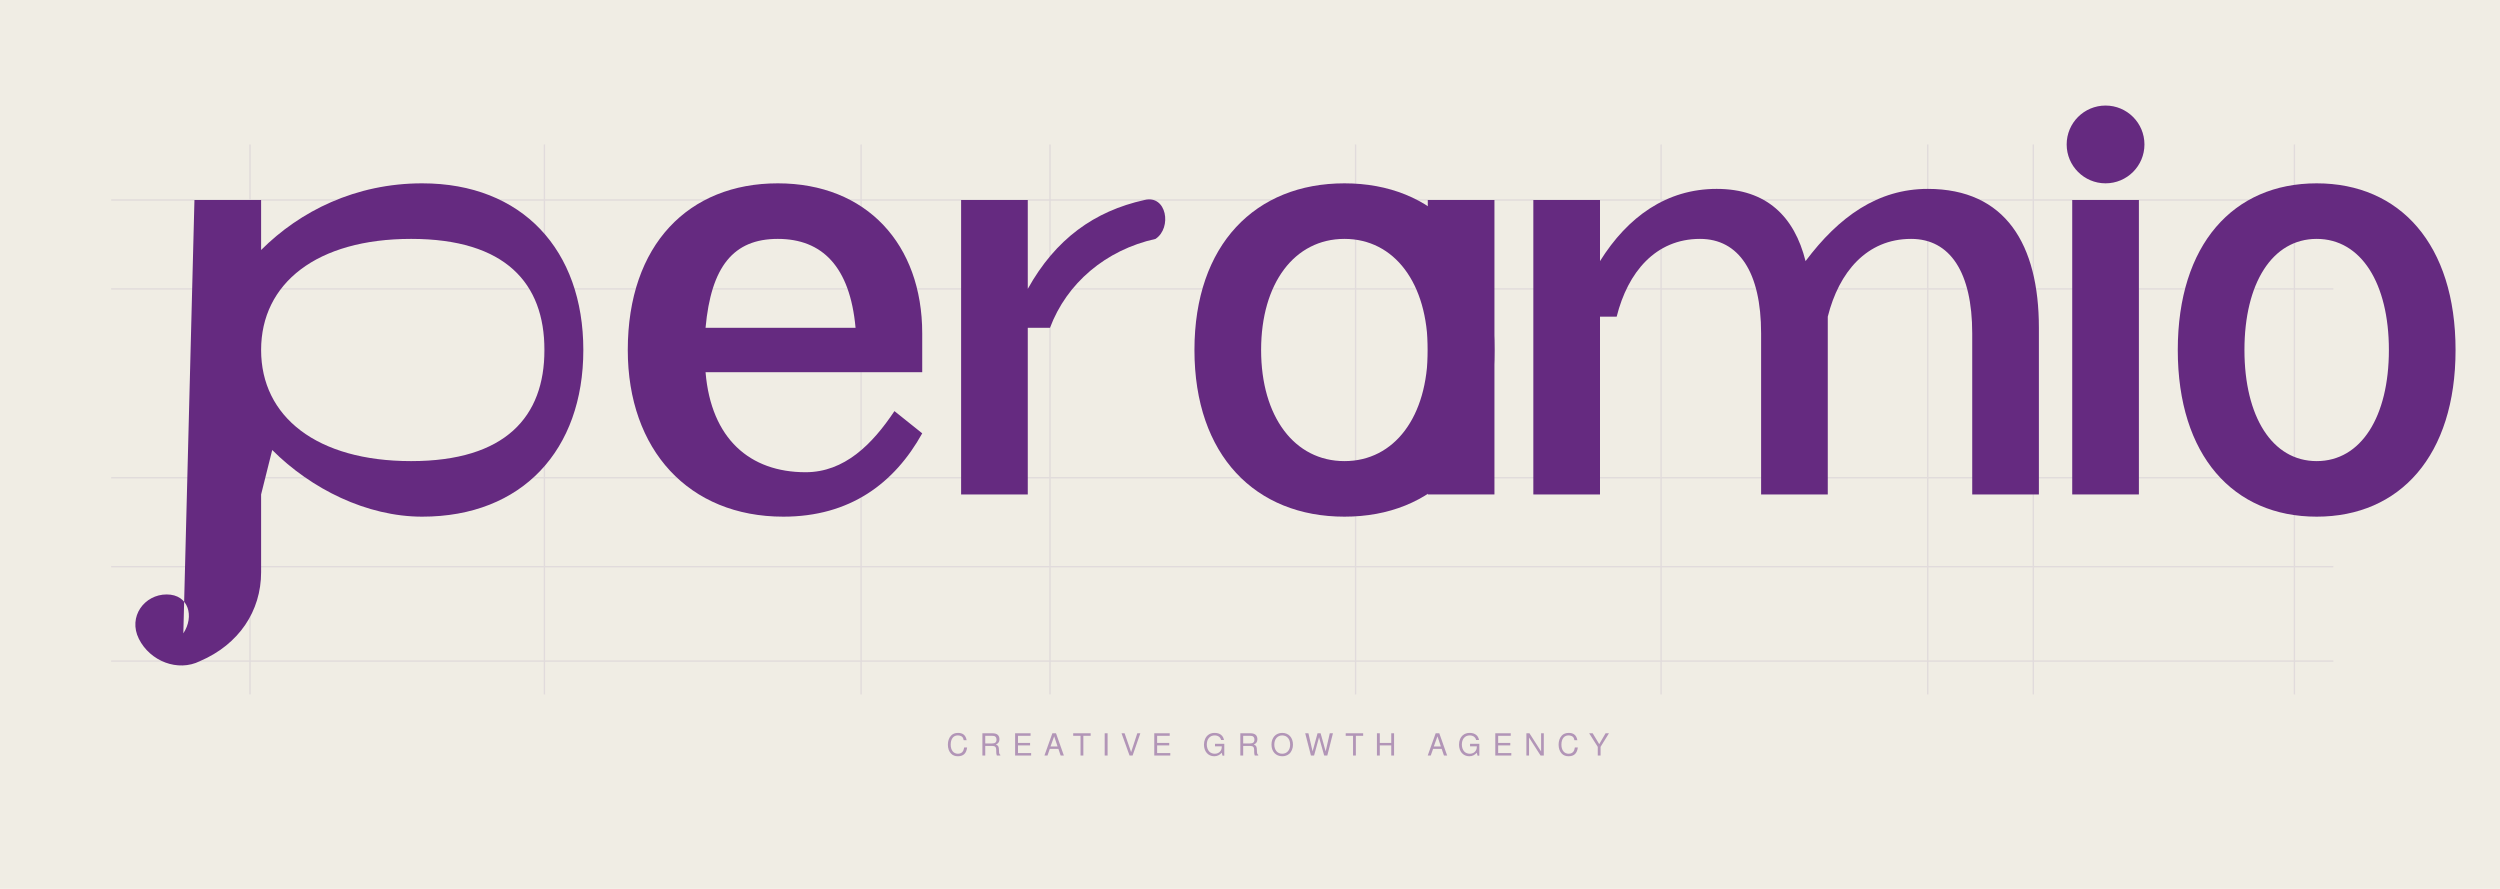
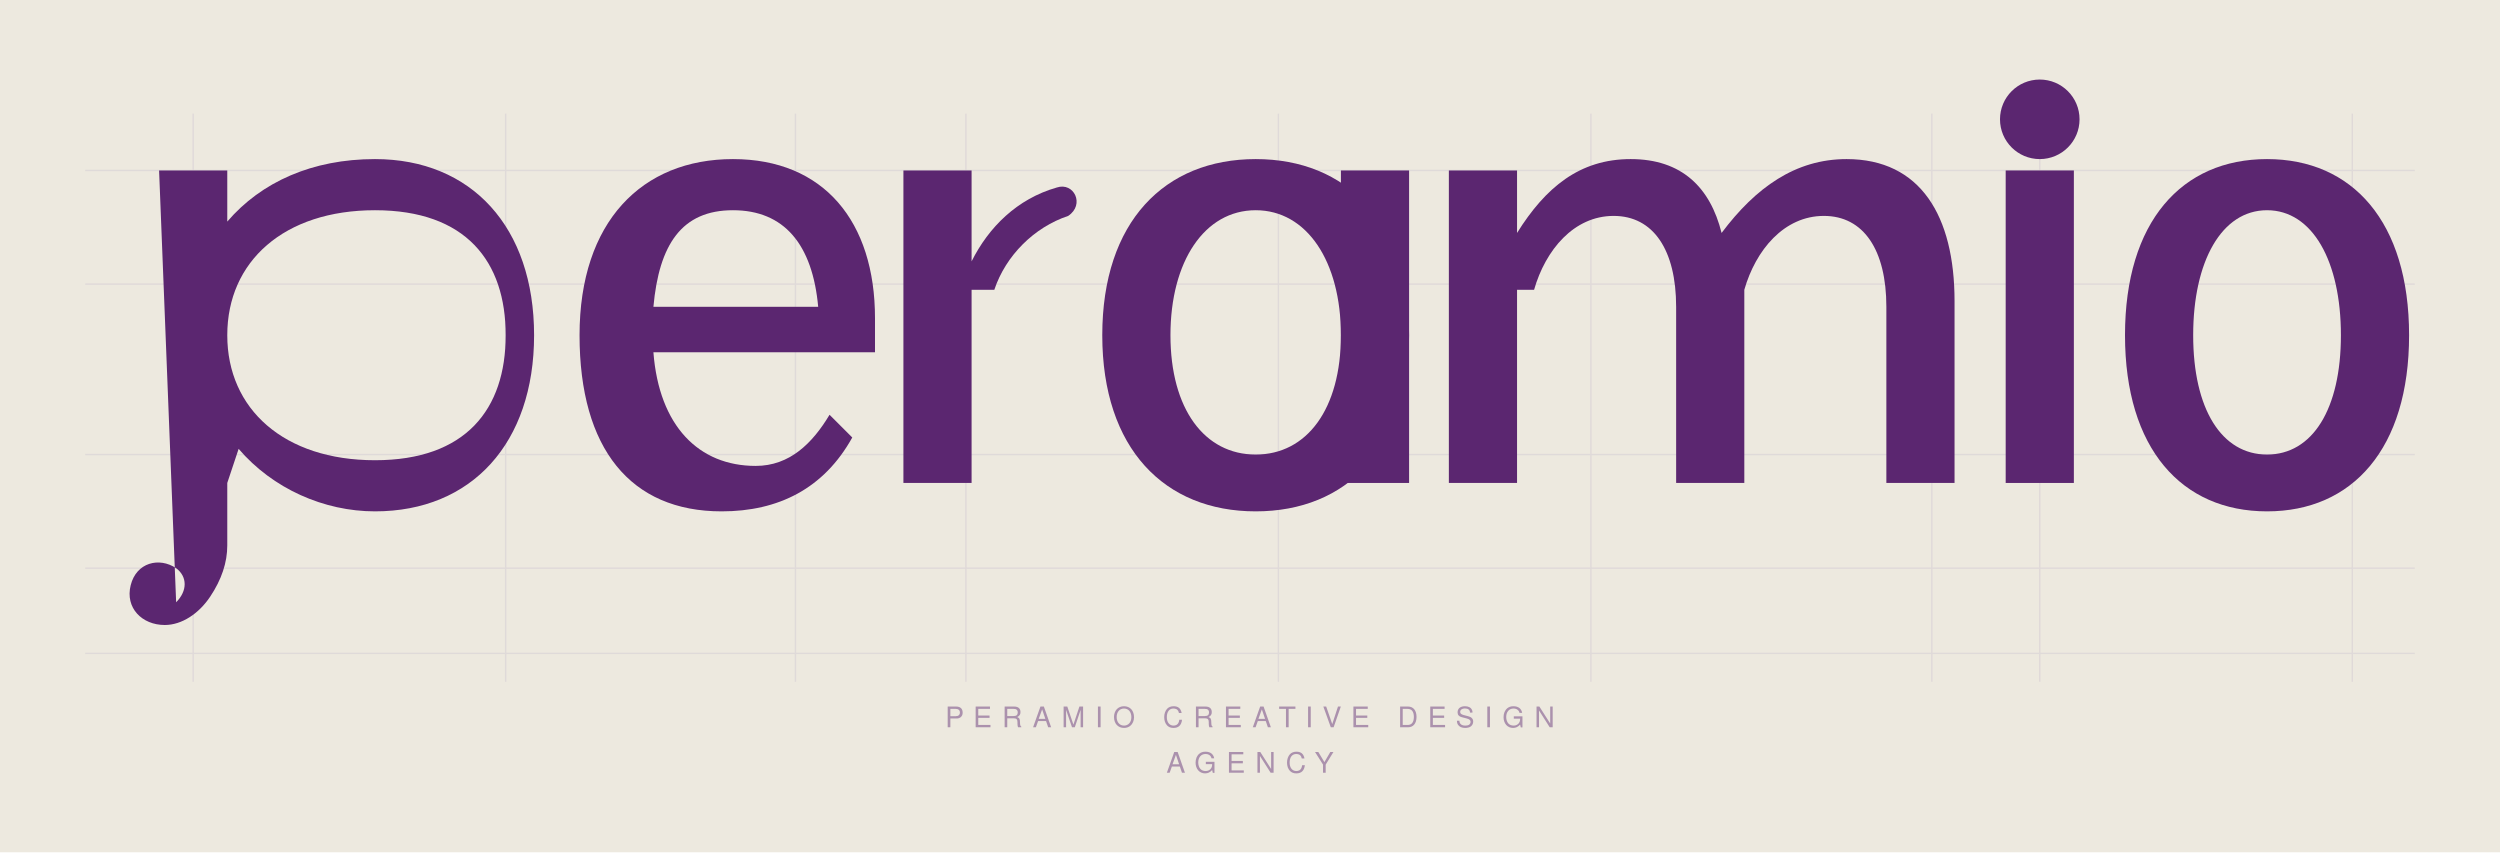
- <svg xmlns="http://www.w3.org/2000/svg" viewBox="0 0 900 320" width="900" height="320">
-   <rect width="900" height="320" fill="#F0EDE4" />
-   <g stroke="#C0B4C8" stroke-width="0.5" opacity="0.32">
-     <line x1="40" y1="72" x2="840" y2="72" />
-     <line x1="40" y1="104" x2="840" y2="104" />
-     <line x1="40" y1="172" x2="840" y2="172" />
-     <line x1="40" y1="204" x2="840" y2="204" />
-     <line x1="40" y1="238" x2="840" y2="238" />
-     <line x1="90" y1="52" x2="90" y2="250" />
-     <line x1="196" y1="52" x2="196" y2="250" />
-     <line x1="310" y1="52" x2="310" y2="250" />
-     <line x1="378" y1="52" x2="378" y2="250" />
-     <line x1="488" y1="52" x2="488" y2="250" />
-     <line x1="598" y1="52" x2="598" y2="250" />
-     <line x1="694" y1="52" x2="694" y2="250" />
-     <line x1="732" y1="52" x2="732" y2="250" />
-     <line x1="826" y1="52" x2="826" y2="250" />
+ <svg xmlns="http://www.w3.org/2000/svg" viewBox="0 0 880 300" width="880" height="300">
+   <rect width="880" height="300" fill="#EDE9DF" />
+   <g stroke="#C0B4C8" stroke-width="0.5" opacity="0.3">
+     <line x1="30" y1="60" x2="850" y2="60" />
+     <line x1="30" y1="100" x2="850" y2="100" />
+     <line x1="30" y1="160" x2="850" y2="160" />
+     <line x1="30" y1="200" x2="850" y2="200" />
+     <line x1="30" y1="230" x2="850" y2="230" />
+     <line x1="68" y1="40" x2="68" y2="240" />
+     <line x1="178" y1="40" x2="178" y2="240" />
+     <line x1="280" y1="40" x2="280" y2="240" />
+     <line x1="340" y1="40" x2="340" y2="240" />
+     <line x1="450" y1="40" x2="450" y2="240" />
+     <line x1="560" y1="40" x2="560" y2="240" />
+     <line x1="680" y1="40" x2="680" y2="240" />
+     <line x1="718" y1="40" x2="718" y2="240" />
+     <line x1="828" y1="40" x2="828" y2="240" />
  </g>
-   <g fill="#652A80">
-     <path d="       M 70,72 L 94,72 L 94,90       C 108,76 128,66 152,66       C 188,66 210,90 210,126       C 210,162 188,186 152,186       C 132,186 112,176 98,162       L 94,178 L 94,206       C 94,220 86,232 72,238       C 64,242 54,238 50,230       C 46,222 52,214 60,214       C 68,214 70,222 66,228       L 70,72 Z       M 94,126 C 94,102 114,86 148,86       C 182,86 196,102 196,126       C 196,150 182,166 148,166       C 114,166 94,150 94,126 Z     " fill-rule="evenodd" />
-     <path d="       M 226,126 C 226,88 248,66 280,66       C 312,66 332,88 332,120       L 332,134 L 254,134       C 256,158 270,170 290,170       C 304,170 314,160 322,148       L 332,156       C 322,174 306,186 282,186       C 248,186 226,162 226,126 Z       M 254,118 L 308,118       C 306,96 296,86 280,86       C 264,86 256,96 254,118 Z     " fill-rule="evenodd" />
-     <path d="       M 346,72 L 370,72 L 370,104       C 380,86 394,76 412,72       C 420,70 422,82 416,86       C 398,90 384,102 378,118       L 370,118 L 370,178 L 346,178 Z     " />
-     <path d="       M 430,126 C 430,88 452,66 484,66       C 516,66 538,88 538,126       C 538,164 516,186 484,186       C 452,186 430,164 430,126 Z       M 454,126 C 454,150 466,166 484,166       C 502,166 514,150 514,126       C 514,102 502,86 484,86       C 466,86 454,102 454,126 Z     " fill-rule="evenodd" />
-     <rect x="514" y="72" width="24" height="106" />
-     <path d="       M 552,72 L 576,72 L 576,94       C 586,78 600,68 618,68       C 636,68 646,78 650,94       C 662,78 676,68 694,68       C 722,68 734,88 734,118       L 734,178 L 710,178 L 710,120       C 710,98 702,86 688,86       C 672,86 662,98 658,114       L 658,178 L 634,178 L 634,120       C 634,98 626,86 612,86       C 596,86 586,98 582,114       L 576,114 L 576,178 L 552,178 Z     " />
-     <circle cx="758" cy="52" r="14" />
-     <rect x="746" y="72" width="24" height="106" />
-     <path d="       M 784,126 C 784,88 804,66 834,66       C 864,66 884,88 884,126       C 884,164 864,186 834,186       C 804,186 784,164 784,126 Z       M 808,126 C 808,150 818,166 834,166       C 850,166 860,150 860,126       C 860,102 850,86 834,86       C 818,86 808,102 808,126 Z     " fill-rule="evenodd" />
+   <g fill="#5B2670">
+     <path d="       M 56,60 L 80,60 L 80,78       C 92,64 110,56 132,56       C 166,56 188,80 188,118       C 188,156 166,180 132,180       C 114,180 96,172 84,158       L 80,170 L 80,192       C 80,198 78,204 74,210       C 70,216 64,220 58,220       C 50,220 44,214 46,206       C 48,198 56,196 62,200       C 66,203 66,208 62,212       L 56,60 Z       M 80,118       C 80,92 100,74 132,74       C 164,74 178,92 178,118       C 178,144 164,162 132,162       C 100,162 80,144 80,118 Z     " fill-rule="evenodd" />
+     <path d="       M 204,118 C 204,78 226,56 258,56       C 290,56 308,78 308,112       L 308,124 L 230,124       C 232,150 246,164 266,164       C 278,164 286,156 292,146       L 300,154       C 290,172 274,180 254,180       C 222,180 204,158 204,118 Z       M 230,108 L 288,108       C 286,86 276,74 258,74       C 240,74 232,86 230,108 Z     " fill-rule="evenodd" />
+     <path d="       M 318,60 L 342,60 L 342,92       C 348,80 358,70 372,66       C 378,64 382,72 376,76       C 364,80 354,90 350,102       L 342,102 L 342,170 L 318,170 Z     " />
+     <path d="       M 388,118 C 388,78 410,56 442,56       C 474,56 496,78 496,118       C 496,158 474,180 442,180       C 410,180 388,158 388,118 Z       M 412,118 C 412,144 424,160 442,160       C 460,160 472,144 472,118       C 472,92 460,74 442,74       C 424,74 412,92 412,118 Z     " fill-rule="evenodd" />
+     <rect x="472" y="60" width="24" height="110" />
+     <path d="       M 510,60 L 534,60 L 534,82       C 544,66 556,56 574,56       C 592,56 602,66 606,82       C 618,66 632,56 650,56       C 676,56 688,76 688,106       L 688,170 L 664,170 L 664,108       C 664,88 656,76 642,76       C 628,76 618,88 614,102       L 614,170 L 590,170 L 590,108       C 590,88 582,76 568,76       C 554,76 544,88 540,102       L 534,102 L 534,170 L 510,170 Z     " />
+     <circle cx="718" cy="42" r="14" />
+     <rect x="706" y="60" width="24" height="110" />
+     <path d="       M 748,118 C 748,78 768,56 798,56       C 828,56 848,78 848,118       C 848,158 828,180 798,180       C 768,180 748,158 748,118 Z       M 772,118 C 772,144 782,160 798,160       C 814,160 824,144 824,118       C 824,92 814,74 798,74       C 782,74 772,92 772,118 Z     " fill-rule="evenodd" />
  </g>
-   <text x="460" y="272" text-anchor="middle" font-family="'Helvetica Neue',Helvetica,Arial,sans-serif" font-size="11" font-weight="400" fill="#652A80" letter-spacing="4" opacity="0.45">CREATIVE GROWTH AGENCY</text>
+   <text x="440" y="256" text-anchor="middle" font-family="'Helvetica Neue',Helvetica,Arial,sans-serif" font-size="10" font-weight="400" fill="#5B2670" letter-spacing="3.5" opacity="0.45">PERAMIO CREATIVE DESIGN</text>
+   <text x="440" y="272" text-anchor="middle" font-family="'Helvetica Neue',Helvetica,Arial,sans-serif" font-size="10" font-weight="400" fill="#5B2670" letter-spacing="3.5" opacity="0.45">AGENCY</text>
</svg>
